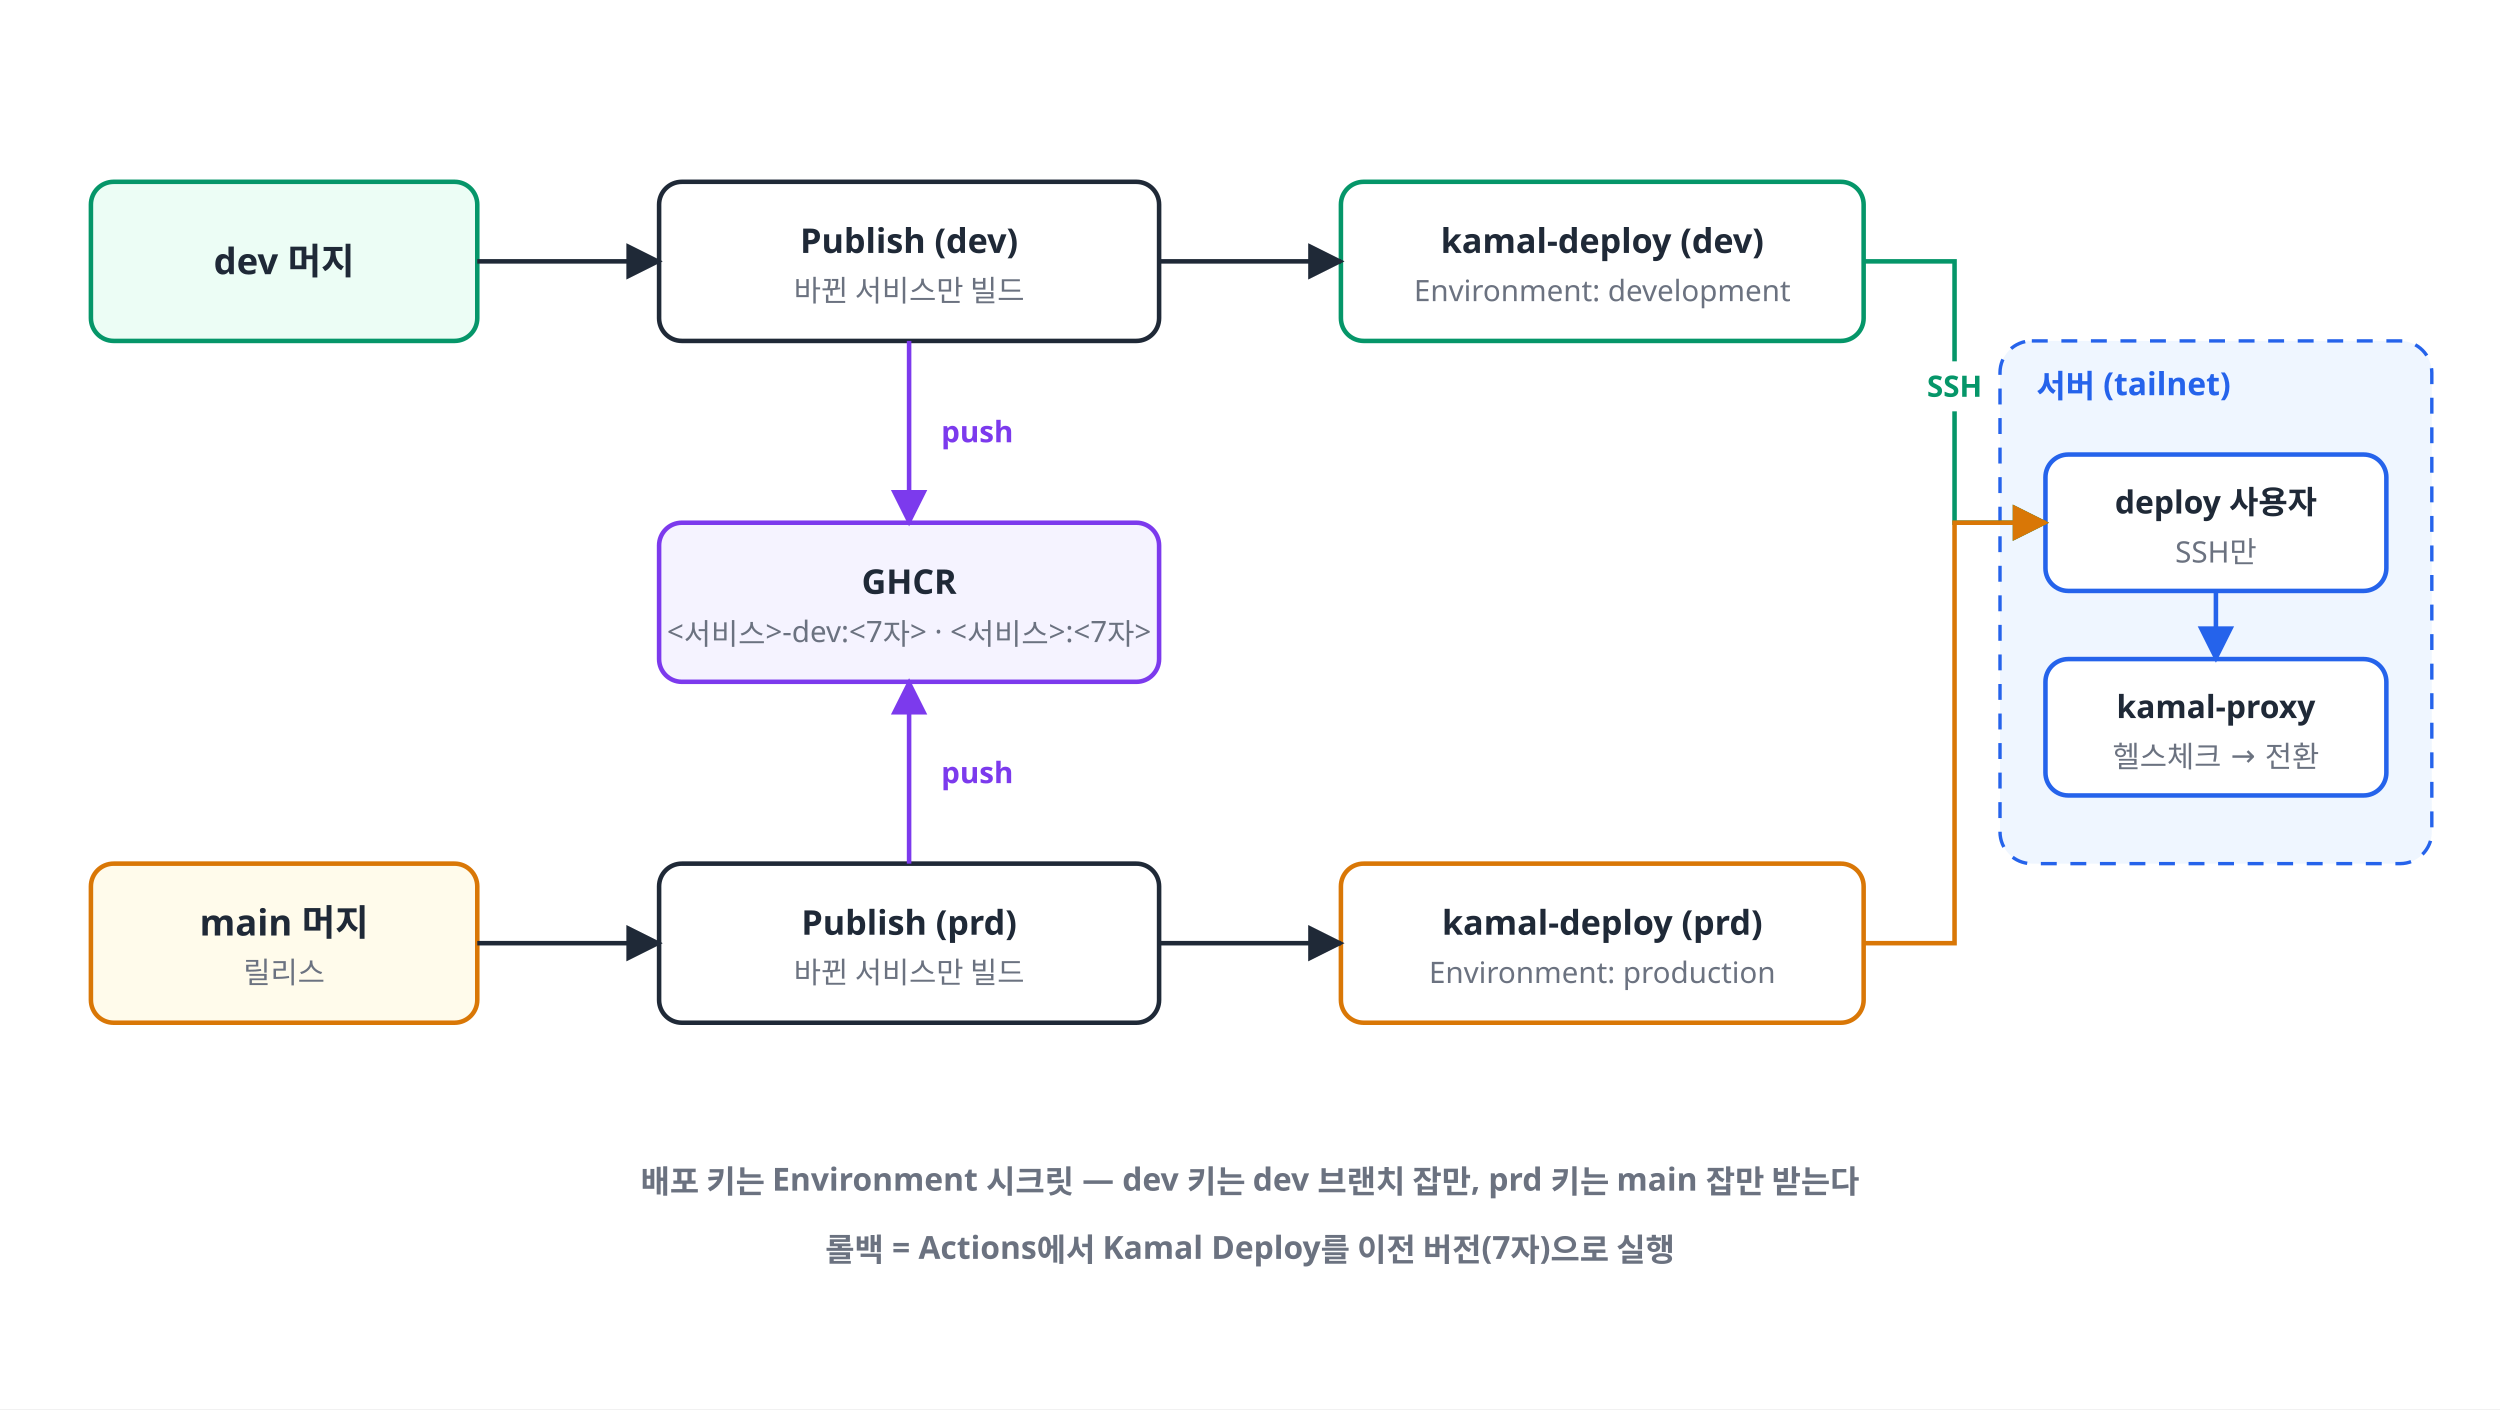
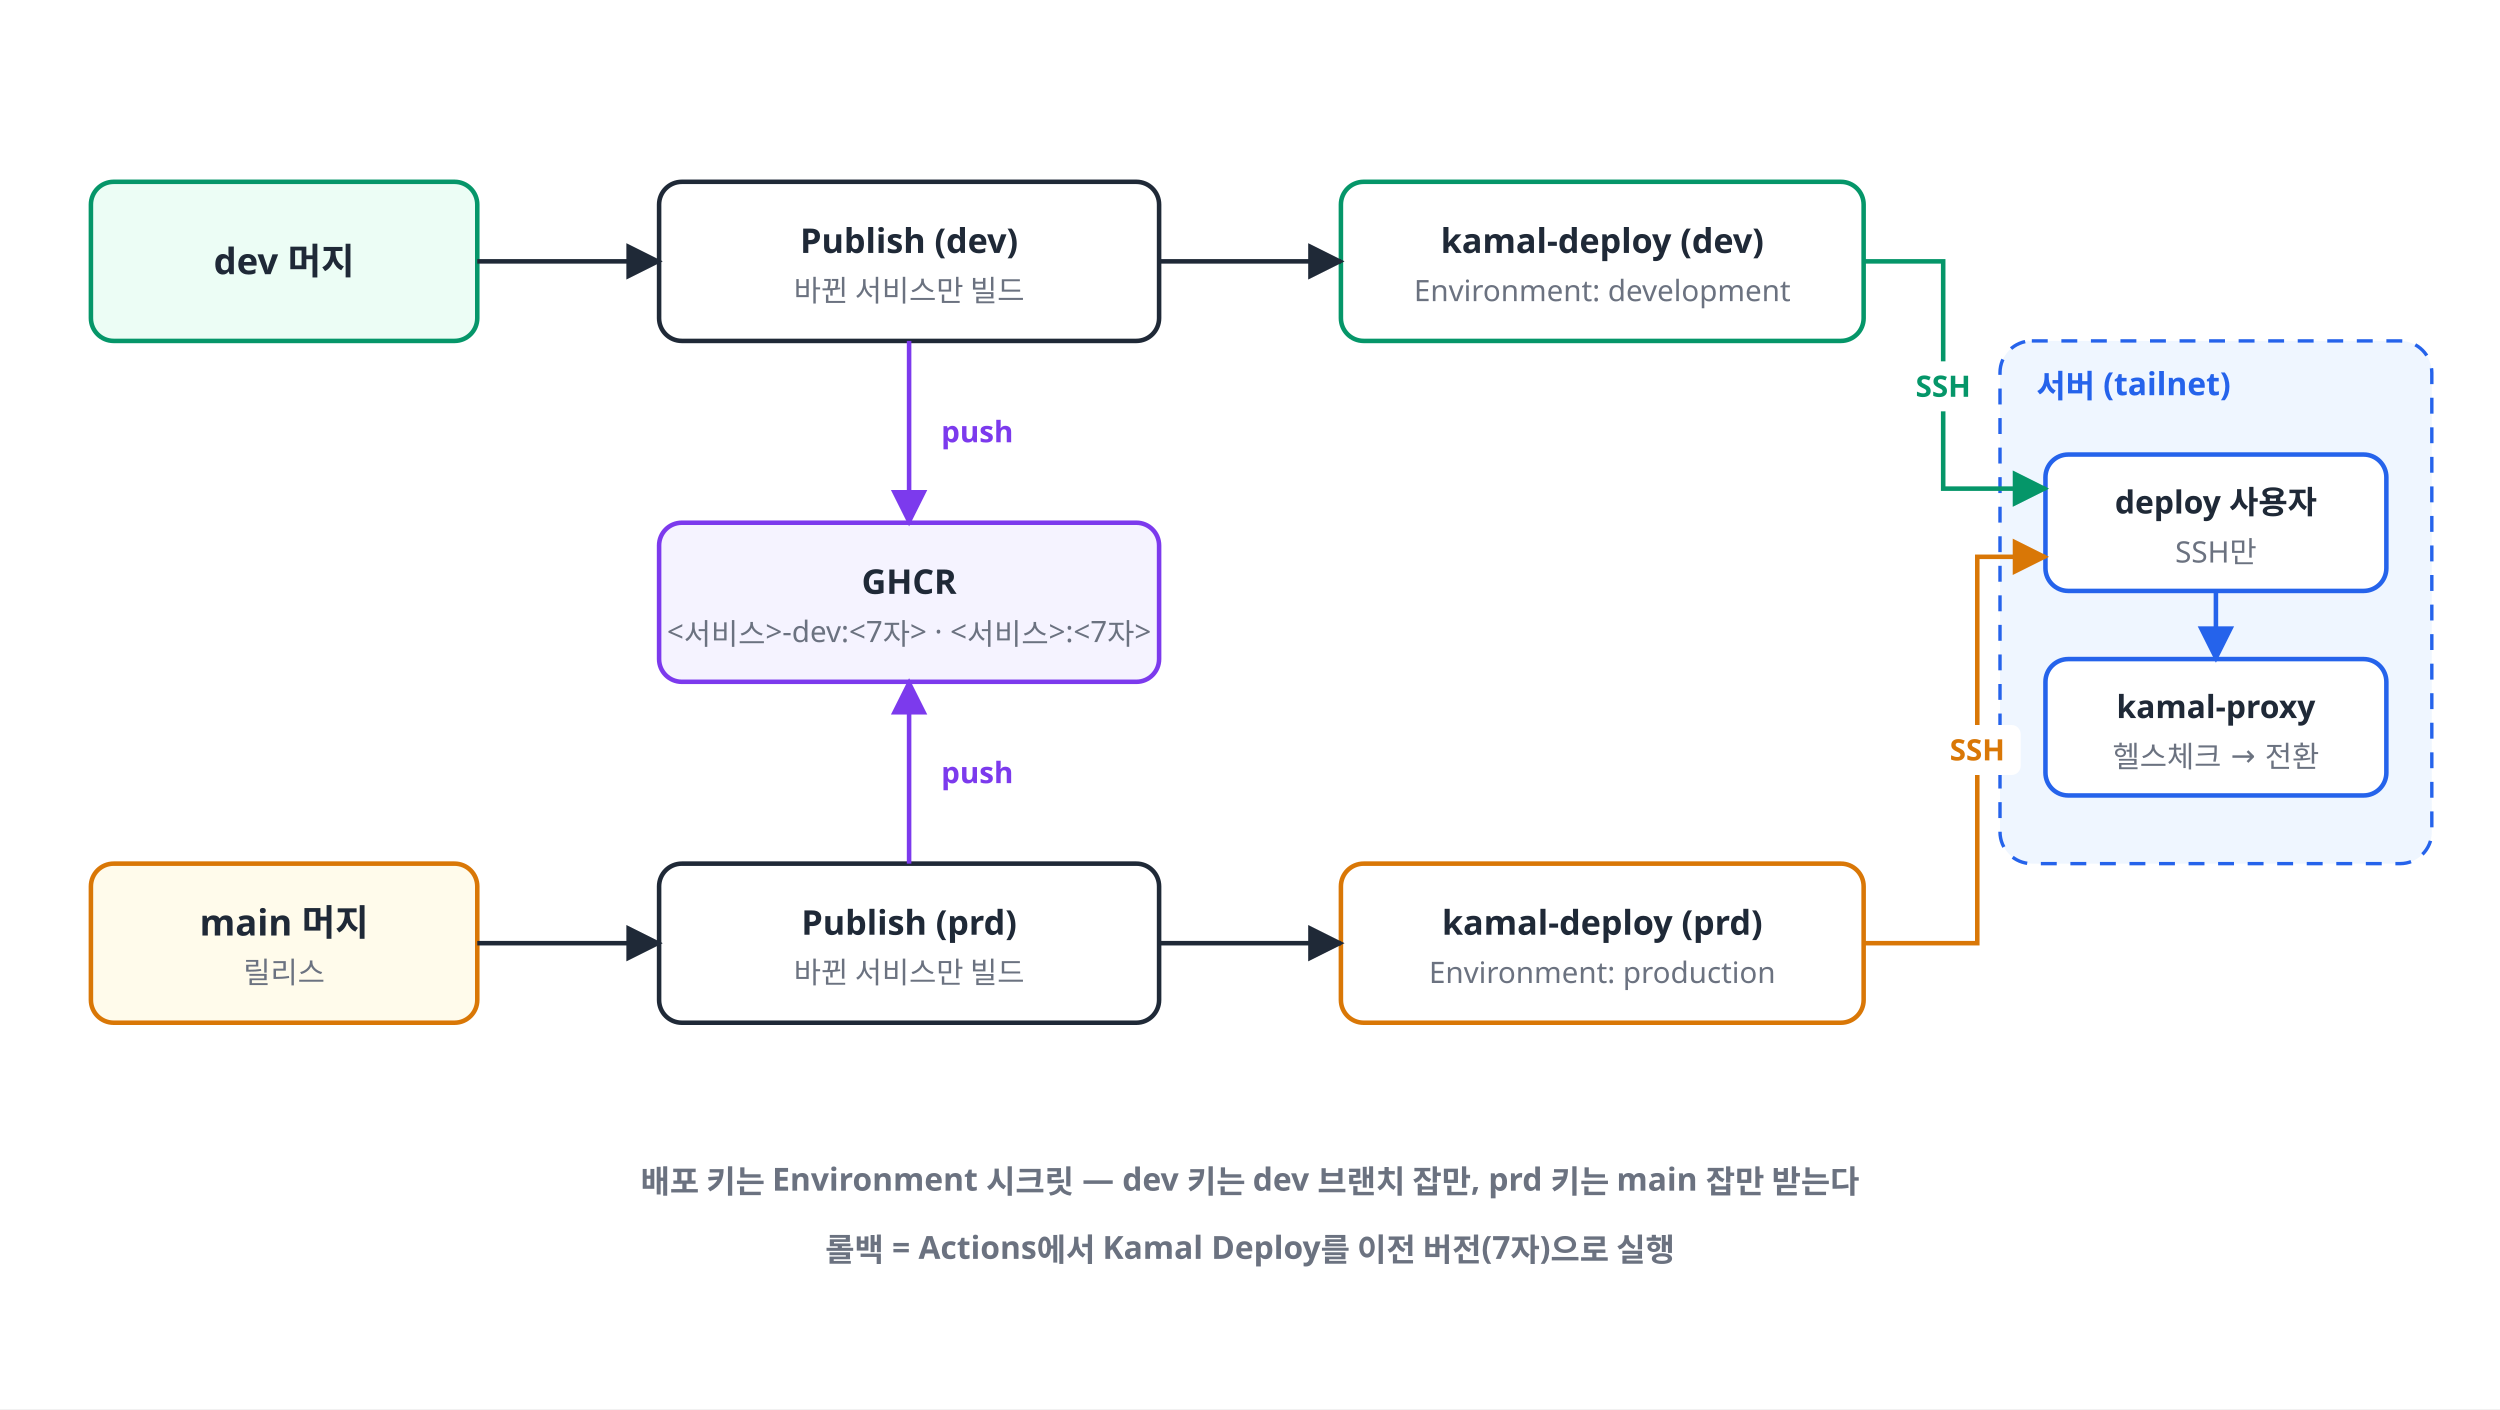
<svg xmlns="http://www.w3.org/2000/svg" width="1100" height="620" viewBox="0 0 1100 620" font-family="'Apple SD Gothic Neo','Noto Sans KR',sans-serif">
  <defs>
    <marker id="a-line" viewBox="0 0 10 10" refX="9" refY="5" markerWidth="8" markerHeight="8" orient="auto-start-reverse">
      <path d="M0,0 L10,5 L0,10 z" fill="#1f2937" />
    </marker>
    <marker id="s-line" viewBox="0 0 10 10" refX="1" refY="5" markerWidth="8" markerHeight="8" orient="auto-start-reverse">
      <path d="M0,0 L10,5 L0,10 z" fill="#1f2937" />
    </marker>
    <marker id="a-muted" viewBox="0 0 10 10" refX="9" refY="5" markerWidth="8" markerHeight="8" orient="auto-start-reverse">
      <path d="M0,0 L10,5 L0,10 z" fill="#6b7280" />
    </marker>
    <marker id="s-muted" viewBox="0 0 10 10" refX="1" refY="5" markerWidth="8" markerHeight="8" orient="auto-start-reverse">
      <path d="M0,0 L10,5 L0,10 z" fill="#6b7280" />
    </marker>
    <marker id="a-blue" viewBox="0 0 10 10" refX="9" refY="5" markerWidth="8" markerHeight="8" orient="auto-start-reverse">
      <path d="M0,0 L10,5 L0,10 z" fill="#2563eb" />
    </marker>
    <marker id="s-blue" viewBox="0 0 10 10" refX="1" refY="5" markerWidth="8" markerHeight="8" orient="auto-start-reverse">
      <path d="M0,0 L10,5 L0,10 z" fill="#2563eb" />
    </marker>
    <marker id="a-green" viewBox="0 0 10 10" refX="9" refY="5" markerWidth="8" markerHeight="8" orient="auto-start-reverse">
      <path d="M0,0 L10,5 L0,10 z" fill="#059669" />
    </marker>
    <marker id="s-green" viewBox="0 0 10 10" refX="1" refY="5" markerWidth="8" markerHeight="8" orient="auto-start-reverse">
      <path d="M0,0 L10,5 L0,10 z" fill="#059669" />
    </marker>
    <marker id="a-red" viewBox="0 0 10 10" refX="9" refY="5" markerWidth="8" markerHeight="8" orient="auto-start-reverse">
      <path d="M0,0 L10,5 L0,10 z" fill="#dc2626" />
    </marker>
    <marker id="s-red" viewBox="0 0 10 10" refX="1" refY="5" markerWidth="8" markerHeight="8" orient="auto-start-reverse">
      <path d="M0,0 L10,5 L0,10 z" fill="#dc2626" />
    </marker>
    <marker id="a-amber" viewBox="0 0 10 10" refX="9" refY="5" markerWidth="8" markerHeight="8" orient="auto-start-reverse">
      <path d="M0,0 L10,5 L0,10 z" fill="#d97706" />
    </marker>
    <marker id="s-amber" viewBox="0 0 10 10" refX="1" refY="5" markerWidth="8" markerHeight="8" orient="auto-start-reverse">
      <path d="M0,0 L10,5 L0,10 z" fill="#d97706" />
    </marker>
    <marker id="a-purple" viewBox="0 0 10 10" refX="9" refY="5" markerWidth="8" markerHeight="8" orient="auto-start-reverse">
      <path d="M0,0 L10,5 L0,10 z" fill="#7c3aed" />
    </marker>
    <marker id="s-purple" viewBox="0 0 10 10" refX="1" refY="5" markerWidth="8" markerHeight="8" orient="auto-start-reverse">
      <path d="M0,0 L10,5 L0,10 z" fill="#7c3aed" />
    </marker>
    <marker id="a-fill" viewBox="0 0 10 10" refX="9" refY="5" markerWidth="8" markerHeight="8" orient="auto-start-reverse">
      <path d="M0,0 L10,5 L0,10 z" fill="#ffffff" />
    </marker>
    <marker id="s-fill" viewBox="0 0 10 10" refX="1" refY="5" markerWidth="8" markerHeight="8" orient="auto-start-reverse">
      <path d="M0,0 L10,5 L0,10 z" fill="#ffffff" />
    </marker>
    <marker id="a-bluebg" viewBox="0 0 10 10" refX="9" refY="5" markerWidth="8" markerHeight="8" orient="auto-start-reverse">
      <path d="M0,0 L10,5 L0,10 z" fill="#eff6ff" />
    </marker>
    <marker id="s-bluebg" viewBox="0 0 10 10" refX="1" refY="5" markerWidth="8" markerHeight="8" orient="auto-start-reverse">
      <path d="M0,0 L10,5 L0,10 z" fill="#eff6ff" />
    </marker>
    <marker id="a-greenbg" viewBox="0 0 10 10" refX="9" refY="5" markerWidth="8" markerHeight="8" orient="auto-start-reverse">
      <path d="M0,0 L10,5 L0,10 z" fill="#ecfdf5" />
    </marker>
    <marker id="s-greenbg" viewBox="0 0 10 10" refX="1" refY="5" markerWidth="8" markerHeight="8" orient="auto-start-reverse">
      <path d="M0,0 L10,5 L0,10 z" fill="#ecfdf5" />
    </marker>
    <marker id="a-redbg" viewBox="0 0 10 10" refX="9" refY="5" markerWidth="8" markerHeight="8" orient="auto-start-reverse">
      <path d="M0,0 L10,5 L0,10 z" fill="#fef2f2" />
    </marker>
    <marker id="s-redbg" viewBox="0 0 10 10" refX="1" refY="5" markerWidth="8" markerHeight="8" orient="auto-start-reverse">
      <path d="M0,0 L10,5 L0,10 z" fill="#fef2f2" />
    </marker>
    <marker id="a-ambbg" viewBox="0 0 10 10" refX="9" refY="5" markerWidth="8" markerHeight="8" orient="auto-start-reverse">
      <path d="M0,0 L10,5 L0,10 z" fill="#fffbeb" />
    </marker>
    <marker id="s-ambbg" viewBox="0 0 10 10" refX="1" refY="5" markerWidth="8" markerHeight="8" orient="auto-start-reverse">
      <path d="M0,0 L10,5 L0,10 z" fill="#fffbeb" />
    </marker>
    <marker id="a-graybg" viewBox="0 0 10 10" refX="9" refY="5" markerWidth="8" markerHeight="8" orient="auto-start-reverse">
      <path d="M0,0 L10,5 L0,10 z" fill="#f9fafb" />
    </marker>
    <marker id="s-graybg" viewBox="0 0 10 10" refX="1" refY="5" markerWidth="8" markerHeight="8" orient="auto-start-reverse">
      <path d="M0,0 L10,5 L0,10 z" fill="#f9fafb" />
    </marker>
    <marker id="a-purbg" viewBox="0 0 10 10" refX="9" refY="5" markerWidth="8" markerHeight="8" orient="auto-start-reverse">
      <path d="M0,0 L10,5 L0,10 z" fill="#f5f3ff" />
    </marker>
    <marker id="s-purbg" viewBox="0 0 10 10" refX="1" refY="5" markerWidth="8" markerHeight="8" orient="auto-start-reverse">
      <path d="M0,0 L10,5 L0,10 z" fill="#f5f3ff" />
    </marker>
  </defs>
  <style>@media (prefers-reduced-motion: reduce){.anim{display:none}}</style>
  <rect width="100%" height="100%" fill="#ffffff" />
  <rect x="40" y="80" width="170" height="70" rx="10" fill="#ecfdf5" stroke="#059669" stroke-width="2" />
  <text x="125.0" y="115.0" font-size="16" font-weight="700" fill="#1f2937" text-anchor="middle" dominant-baseline="middle">dev 머지</text>
  <rect x="40" y="380" width="170" height="70" rx="10" fill="#fffbeb" stroke="#d97706" stroke-width="2" />
  <text x="125.0" y="406.0" font-size="16" font-weight="700" fill="#1f2937" text-anchor="middle" dominant-baseline="middle">main 머지</text>
  <text x="125.0" y="428.0" font-size="13" font-weight="400" fill="#6b7280" text-anchor="middle" dominant-baseline="middle">릴리스</text>
  <rect x="290" y="80" width="220" height="70" rx="10" fill="#ffffff" stroke="#1f2937" stroke-width="2" />
  <text x="400.0" y="106.0" font-size="15" font-weight="700" fill="#1f2937" text-anchor="middle" dominant-baseline="middle">Publish (dev)</text>
  <text x="400.0" y="128.0" font-size="13" font-weight="400" fill="#6b7280" text-anchor="middle" dominant-baseline="middle">바뀐 서비스만 빌드</text>
  <rect x="290" y="380" width="220" height="70" rx="10" fill="#ffffff" stroke="#1f2937" stroke-width="2" />
  <text x="400.0" y="406.0" font-size="15" font-weight="700" fill="#1f2937" text-anchor="middle" dominant-baseline="middle">Publish (prd)</text>
  <text x="400.0" y="428.0" font-size="13" font-weight="400" fill="#6b7280" text-anchor="middle" dominant-baseline="middle">바뀐 서비스만 빌드</text>
  <rect x="290" y="230" width="220" height="70" rx="10" fill="#f5f3ff" stroke="#7c3aed" stroke-width="2" />
  <text x="400.0" y="256.0" font-size="15" font-weight="700" fill="#1f2937" text-anchor="middle" dominant-baseline="middle">GHCR</text>
  <text x="400.0" y="278.0" font-size="13" font-weight="400" fill="#6b7280" text-anchor="middle" dominant-baseline="middle">&lt;서비스&gt;-dev:&lt;7자&gt; · &lt;서비스&gt;:&lt;7자&gt;</text>
  <rect x="590" y="80" width="230" height="70" rx="10" fill="#ffffff" stroke="#059669" stroke-width="2" />
  <text x="705.0" y="106.0" font-size="15" font-weight="700" fill="#1f2937" text-anchor="middle" dominant-baseline="middle">kamal-deploy (dev)</text>
  <text x="705.0" y="128.0" font-size="13" font-weight="400" fill="#6b7280" text-anchor="middle" dominant-baseline="middle">Environment: development</text>
  <rect x="590" y="380" width="230" height="70" rx="10" fill="#ffffff" stroke="#d97706" stroke-width="2" />
  <text x="705.0" y="406.0" font-size="15" font-weight="700" fill="#1f2937" text-anchor="middle" dominant-baseline="middle">kamal-deploy (prd)</text>
  <text x="705.0" y="428.0" font-size="13" font-weight="400" fill="#6b7280" text-anchor="middle" dominant-baseline="middle">Environment: production</text>
  <rect x="880" y="150" width="190" height="230" rx="14" fill="#eff6ff" stroke="#2563eb" stroke-width="1.5" stroke-dasharray="7 6" />
  <text x="896" y="170" font-size="14" font-weight="700" fill="#2563eb" text-anchor="start" dominant-baseline="middle">서버 (tailnet)</text>
  <rect x="900" y="200" width="150" height="60" rx="10" fill="#ffffff" stroke="#2563eb" stroke-width="2" />
  <text x="975.0" y="221.0" font-size="14" font-weight="700" fill="#1f2937" text-anchor="middle" dominant-baseline="middle">deploy 사용자</text>
  <text x="975.0" y="243.0" font-size="13" font-weight="400" fill="#6b7280" text-anchor="middle" dominant-baseline="middle">SSH만</text>
  <rect x="900" y="290" width="150" height="60" rx="10" fill="#ffffff" stroke="#2563eb" stroke-width="2" />
  <text x="975.0" y="311.0" font-size="14" font-weight="700" fill="#1f2937" text-anchor="middle" dominant-baseline="middle">kamal-proxy</text>
  <text x="975.0" y="333.0" font-size="13" font-weight="400" fill="#6b7280" text-anchor="middle" dominant-baseline="middle">헬스체크 → 전환</text>
  <path d="M 210 115 L 290 115" fill="none" stroke="#1f2937" stroke-width="2" marker-end="url(#a-line)" />
  <path d="M 210 415 L 290 415" fill="none" stroke="#1f2937" stroke-width="2" marker-end="url(#a-line)" />
  <path d="M 400 150 L 400 230" fill="none" stroke="#7c3aed" stroke-width="2" marker-end="url(#a-purple)" />
  <rect x="406.88" y="179" width="46.24" height="22" rx="4" fill="#ffffff" />
  <text x="430" y="190" font-size="13" font-weight="600" fill="#7c3aed" text-anchor="middle" dominant-baseline="middle">push</text>
  <path d="M 400 380 L 400 300" fill="none" stroke="#7c3aed" stroke-width="2" marker-end="url(#a-purple)" />
  <rect x="406.88" y="329" width="46.24" height="22" rx="4" fill="#ffffff" />
  <text x="430" y="340" font-size="13" font-weight="600" fill="#7c3aed" text-anchor="middle" dominant-baseline="middle">push</text>
  <path d="M 510 115 L 590 115" fill="none" stroke="#1f2937" stroke-width="2" marker-end="url(#a-line)" />
  <path d="M 510 415 L 590 415" fill="none" stroke="#1f2937" stroke-width="2" marker-end="url(#a-line)" />
-   <path d="M 820 115 L 860 115 L 860 230 L 900 230" fill="none" stroke="#059669" stroke-width="2" marker-end="url(#a-green)" />
-   <rect x="840.91" y="159" width="38.18" height="22" rx="4" fill="#ffffff" />
-   <text x="860" y="170" font-size="13" font-weight="600" fill="#059669" text-anchor="middle" dominant-baseline="middle">SSH</text>
-   <path d="M 820 415 L 860 415 L 860 230 L 900 230" fill="none" stroke="#d97706" stroke-width="2" marker-end="url(#a-amber)" />
+   <path d="M 820 115 L 855 115 L 855 215 L 900 215" fill="none" stroke="#059669" stroke-width="2" marker-end="url(#a-green)" />
+   <rect x="835.91" y="159" width="38.18" height="22" rx="4" fill="#ffffff" />
+   <text x="855" y="170" font-size="13" font-weight="600" fill="#059669" text-anchor="middle" dominant-baseline="middle">SSH</text>
+   <path d="M 820 415 L 870 415 L 870 245 L 900 245" fill="none" stroke="#d97706" stroke-width="2" marker-end="url(#a-amber)" />
+   <rect x="850.91" y="319" width="38.18" height="22" rx="4" fill="#ffffff" />
+   <text x="870" y="330" font-size="13" font-weight="600" fill="#d97706" text-anchor="middle" dominant-baseline="middle">SSH</text>
  <path d="M 975 260 L 975 290" fill="none" stroke="#2563eb" stroke-width="2" marker-end="url(#a-blue)" />
  <text x="550" y="520" font-size="14" font-weight="600" fill="#6b7280" text-anchor="middle" dominant-baseline="middle">배포 키는 Environment 시크릿 — dev 키는 dev 브랜치 잡만, prd 키는 main 잡만 받는다</text>
  <text x="550" y="550" font-size="14" font-weight="600" fill="#6b7280" text-anchor="middle" dominant-baseline="middle">롤백 = Actions에서 Kamal Deploy를 이전 버전(7자)으로 실행</text>
  <path class="anim" d="M 210 115 L 290 115" fill="none" stroke="#059669" stroke-width="5" stroke-linecap="round" stroke-linejoin="round" opacity="0">
    <animate attributeName="opacity" dur="12.90s" repeatCount="indefinite" keyTimes="0;0;0.01;0.07;0.097;1" values="0;0;0.35;0.35;0;0" />
  </path>
  <circle class="anim" r="7" fill="#059669" stroke="#ffffff" stroke-width="2.5" opacity="0">
    <animate attributeName="opacity" dur="12.90s" repeatCount="indefinite" keyTimes="0;0;0.005;0.07;0.075;1" values="0;0;1;1;0;0" />
    <animateMotion dur="12.90s" repeatCount="indefinite" calcMode="linear" keyPoints="0;0;1;1" keyTimes="0;0;0.07;1" path="M 210 115 L 290 115" />
  </circle>
  <path class="anim" d="M 400 150 L 400 230" fill="none" stroke="#7c3aed" stroke-width="5" stroke-linecap="round" stroke-linejoin="round" opacity="0">
    <animate attributeName="opacity" dur="12.90s" repeatCount="indefinite" keyTimes="0;0.089;0.099;0.159;0.186;1" values="0;0;0.35;0.35;0;0" />
  </path>
  <circle class="anim" r="7" fill="#7c3aed" stroke="#ffffff" stroke-width="2.5" opacity="0">
    <animate attributeName="opacity" dur="12.90s" repeatCount="indefinite" keyTimes="0;0.089;0.094;0.159;0.164;1" values="0;0;1;1;0;0" />
    <animateMotion dur="12.90s" repeatCount="indefinite" calcMode="linear" keyPoints="0;0;1;1" keyTimes="0;0.089;0.159;1" path="M 400 150 L 400 230" />
  </circle>
  <path class="anim" d="M 510 115 L 590 115" fill="none" stroke="#059669" stroke-width="5" stroke-linecap="round" stroke-linejoin="round" opacity="0">
    <animate attributeName="opacity" dur="12.90s" repeatCount="indefinite" keyTimes="0;0.178;0.188;0.248;0.275;1" values="0;0;0.35;0.35;0;0" />
  </path>
  <circle class="anim" r="7" fill="#059669" stroke="#ffffff" stroke-width="2.5" opacity="0">
    <animate attributeName="opacity" dur="12.90s" repeatCount="indefinite" keyTimes="0;0.178;0.183;0.248;0.253;1" values="0;0;1;1;0;0" />
    <animateMotion dur="12.90s" repeatCount="indefinite" calcMode="linear" keyPoints="0;0;1;1" keyTimes="0;0.178;0.248;1" path="M 510 115 L 590 115" />
  </circle>
-   <path class="anim" d="M 820 115 L 860 115 L 860 230 L 900 230" fill="none" stroke="#059669" stroke-width="5" stroke-linecap="round" stroke-linejoin="round" opacity="0">
+   <path class="anim" d="M 820 115 L 855 115 L 855 215 L 900 215" fill="none" stroke="#059669" stroke-width="5" stroke-linecap="round" stroke-linejoin="round" opacity="0">
    <animate attributeName="opacity" dur="12.90s" repeatCount="indefinite" keyTimes="0;0.267;0.277;0.337;0.364;1" values="0;0;0.35;0.35;0;0" />
  </path>
  <circle class="anim" r="7" fill="#059669" stroke="#ffffff" stroke-width="2.5" opacity="0">
    <animate attributeName="opacity" dur="12.90s" repeatCount="indefinite" keyTimes="0;0.267;0.272;0.337;0.342;1" values="0;0;1;1;0;0" />
-     <animateMotion dur="12.90s" repeatCount="indefinite" calcMode="linear" keyPoints="0;0;1;1" keyTimes="0;0.267;0.337;1" path="M 820 115 L 860 115 L 860 230 L 900 230" />
+     <animateMotion dur="12.90s" repeatCount="indefinite" calcMode="linear" keyPoints="0;0;1;1" keyTimes="0;0.267;0.337;1" path="M 820 115 L 855 115 L 855 215 L 900 215" />
  </circle>
  <path class="anim" d="M 975 260 L 975 290" fill="none" stroke="#2563eb" stroke-width="5" stroke-linecap="round" stroke-linejoin="round" opacity="0">
    <animate attributeName="opacity" dur="12.90s" repeatCount="indefinite" keyTimes="0;0.357;0.367;0.426;0.454;1" values="0;0;0.35;0.35;0;0" />
  </path>
  <circle class="anim" r="7" fill="#2563eb" stroke="#ffffff" stroke-width="2.5" opacity="0">
    <animate attributeName="opacity" dur="12.90s" repeatCount="indefinite" keyTimes="0;0.357;0.362;0.426;0.431;1" values="0;0;1;1;0;0" />
    <animateMotion dur="12.90s" repeatCount="indefinite" calcMode="linear" keyPoints="0;0;1;1" keyTimes="0;0.357;0.426;1" path="M 975 260 L 975 290" />
  </circle>
  <path class="anim" d="M 210 415 L 290 415" fill="none" stroke="#d97706" stroke-width="5" stroke-linecap="round" stroke-linejoin="round" opacity="0">
    <animate attributeName="opacity" dur="12.90s" repeatCount="indefinite" keyTimes="0;0.446;0.456;0.515;0.543;1" values="0;0;0.35;0.35;0;0" />
  </path>
  <circle class="anim" r="7" fill="#d97706" stroke="#ffffff" stroke-width="2.5" opacity="0">
    <animate attributeName="opacity" dur="12.90s" repeatCount="indefinite" keyTimes="0;0.446;0.451;0.515;0.52;1" values="0;0;1;1;0;0" />
    <animateMotion dur="12.90s" repeatCount="indefinite" calcMode="linear" keyPoints="0;0;1;1" keyTimes="0;0.446;0.515;1" path="M 210 415 L 290 415" />
  </circle>
  <path class="anim" d="M 400 380 L 400 300" fill="none" stroke="#7c3aed" stroke-width="5" stroke-linecap="round" stroke-linejoin="round" opacity="0">
    <animate attributeName="opacity" dur="12.90s" repeatCount="indefinite" keyTimes="0;0.535;0.545;0.605;0.632;1" values="0;0;0.35;0.35;0;0" />
  </path>
  <circle class="anim" r="7" fill="#7c3aed" stroke="#ffffff" stroke-width="2.5" opacity="0">
    <animate attributeName="opacity" dur="12.90s" repeatCount="indefinite" keyTimes="0;0.535;0.54;0.605;0.61;1" values="0;0;1;1;0;0" />
    <animateMotion dur="12.90s" repeatCount="indefinite" calcMode="linear" keyPoints="0;0;1;1" keyTimes="0;0.535;0.605;1" path="M 400 380 L 400 300" />
  </circle>
  <path class="anim" d="M 510 415 L 590 415" fill="none" stroke="#d97706" stroke-width="5" stroke-linecap="round" stroke-linejoin="round" opacity="0">
    <animate attributeName="opacity" dur="12.90s" repeatCount="indefinite" keyTimes="0;0.624;0.634;0.694;0.721;1" values="0;0;0.35;0.35;0;0" />
  </path>
  <circle class="anim" r="7" fill="#d97706" stroke="#ffffff" stroke-width="2.5" opacity="0">
    <animate attributeName="opacity" dur="12.90s" repeatCount="indefinite" keyTimes="0;0.624;0.629;0.694;0.699;1" values="0;0;1;1;0;0" />
    <animateMotion dur="12.90s" repeatCount="indefinite" calcMode="linear" keyPoints="0;0;1;1" keyTimes="0;0.624;0.694;1" path="M 510 415 L 590 415" />
  </circle>
-   <path class="anim" d="M 820 415 L 860 415 L 860 230 L 900 230" fill="none" stroke="#d97706" stroke-width="5" stroke-linecap="round" stroke-linejoin="round" opacity="0">
+   <path class="anim" d="M 820 415 L 870 415 L 870 245 L 900 245" fill="none" stroke="#d97706" stroke-width="5" stroke-linecap="round" stroke-linejoin="round" opacity="0">
    <animate attributeName="opacity" dur="12.90s" repeatCount="indefinite" keyTimes="0;0.713;0.723;0.783;0.81;1" values="0;0;0.35;0.35;0;0" />
  </path>
  <circle class="anim" r="7" fill="#d97706" stroke="#ffffff" stroke-width="2.5" opacity="0">
    <animate attributeName="opacity" dur="12.90s" repeatCount="indefinite" keyTimes="0;0.713;0.718;0.783;0.788;1" values="0;0;1;1;0;0" />
-     <animateMotion dur="12.90s" repeatCount="indefinite" calcMode="linear" keyPoints="0;0;1;1" keyTimes="0;0.713;0.783;1" path="M 820 415 L 860 415 L 860 230 L 900 230" />
+     <animateMotion dur="12.90s" repeatCount="indefinite" calcMode="linear" keyPoints="0;0;1;1" keyTimes="0;0.713;0.783;1" path="M 820 415 L 870 415 L 870 245 L 900 245" />
  </circle>
  <path class="anim" d="M 975 260 L 975 290" fill="none" stroke="#2563eb" stroke-width="5" stroke-linecap="round" stroke-linejoin="round" opacity="0">
    <animate attributeName="opacity" dur="12.90s" repeatCount="indefinite" keyTimes="0;0.802;0.812;0.872;0.899;1" values="0;0;0.35;0.35;0;0" />
  </path>
  <circle class="anim" r="7" fill="#2563eb" stroke="#ffffff" stroke-width="2.5" opacity="0">
    <animate attributeName="opacity" dur="12.90s" repeatCount="indefinite" keyTimes="0;0.802;0.807;0.872;0.877;1" values="0;0;1;1;0;0" />
    <animateMotion dur="12.90s" repeatCount="indefinite" calcMode="linear" keyPoints="0;0;1;1" keyTimes="0;0.802;0.872;1" path="M 975 260 L 975 290" />
  </circle>
</svg>
